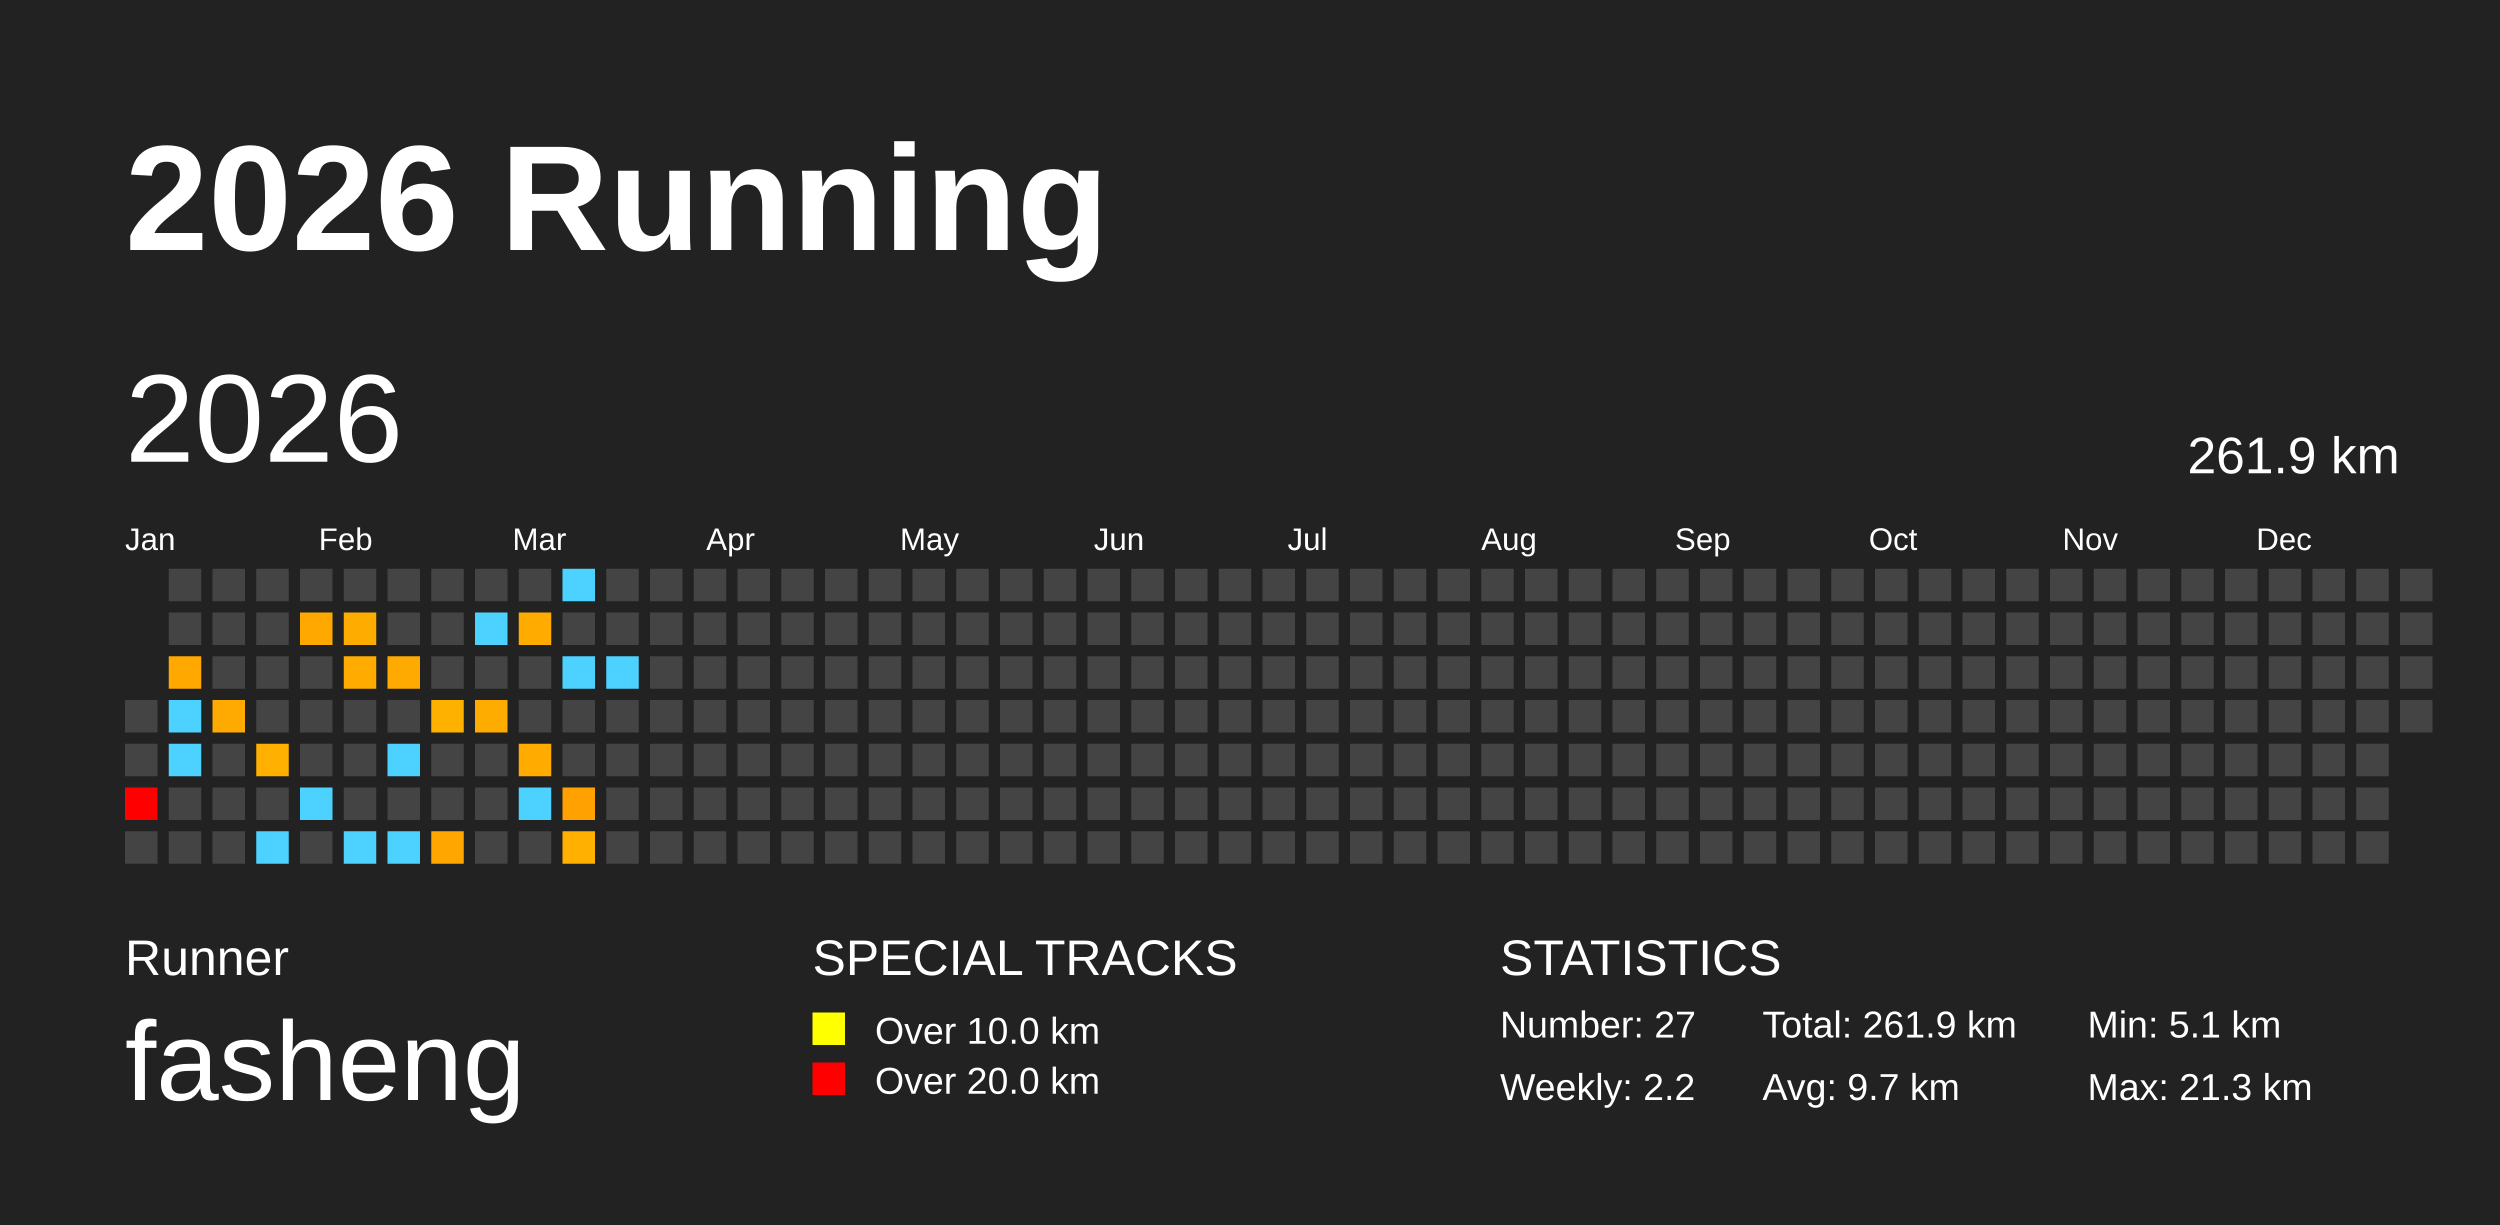
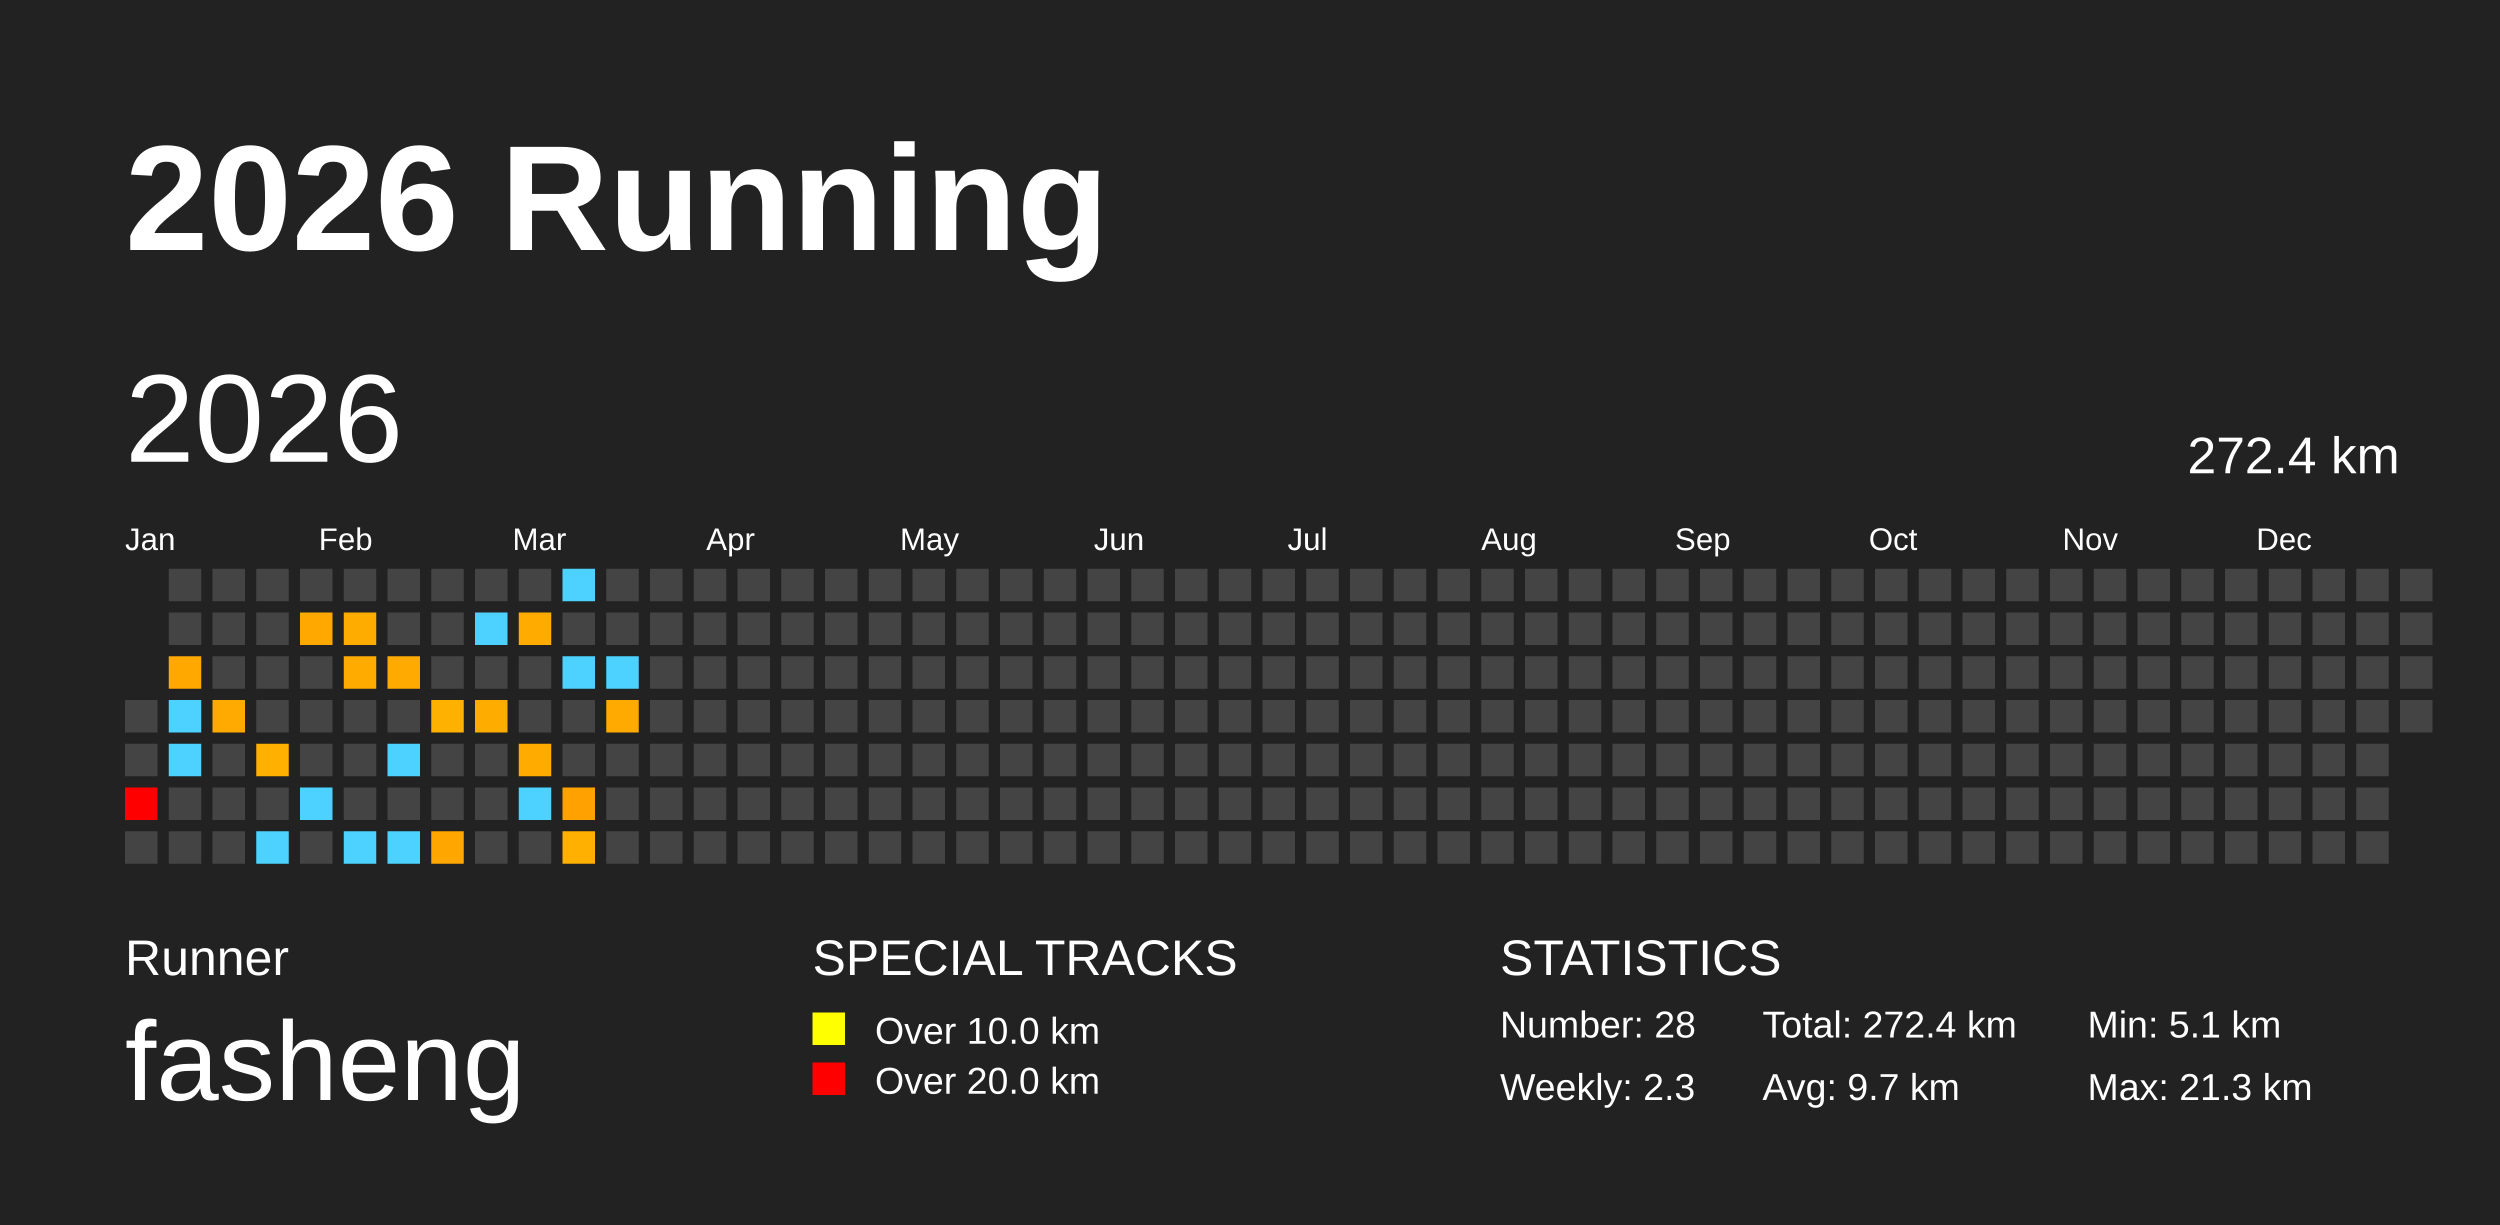
<svg xmlns="http://www.w3.org/2000/svg" baseProfile="full" height="98mm" version="1.1" viewBox="0,0,200,98" width="200mm">
  <defs />
  <rect fill="#222222" height="98" width="200" x="0" y="0" />
  <text fill="#FFFFFF" style="font-size:12px; font-family:Arial; font-weight:bold;" x="10" y="20">2026 Running</text>
  <text fill="#FFFFFF" style="font-size:4px; font-family:Arial" x="10" y="78">Runner</text>
  <text fill="#FFFFFF" style="font-size:9px; font-family:Arial" x="10" y="88">fasheng</text>
  <text fill="#FFFFFF" style="font-size:4px; font-family:Arial" x="65" y="78">SPECIAL TRACKS</text>
  <rect fill="yellow" height="2.6" width="2.6" x="65" y="81" />
  <text fill="#FFFFFF" style="font-size:3px; font-family:Arial" x="70" y="83.5">Over 10.0 km</text>
  <rect fill="red" height="2.6" width="2.6" x="65" y="85" />
  <text fill="#FFFFFF" style="font-size:3px; font-family:Arial" x="70" y="87.5">Over 20.0 km</text>
  <text fill="#FFFFFF" style="font-size:4px; font-family:Arial" x="120" y="78">STATISTICS</text>
-   <text fill="#FFFFFF" style="font-size:3px; font-family:Arial" x="120" y="83">Number: 27</text>
-   <text fill="#FFFFFF" style="font-size:3px; font-family:Arial" x="120" y="88">Weekly: 2.2</text>
-   <text fill="#FFFFFF" style="font-size:3px; font-family:Arial" x="141" y="83">Total: 261.9 km</text>
+   <text fill="#FFFFFF" style="font-size:3px; font-family:Arial" x="120" y="83">Number: 28</text>
+   <text fill="#FFFFFF" style="font-size:3px; font-family:Arial" x="120" y="88">Weekly: 2.3</text>
+   <text fill="#FFFFFF" style="font-size:3px; font-family:Arial" x="141" y="83">Total: 272.4 km</text>
  <text fill="#FFFFFF" style="font-size:3px; font-family:Arial" x="141" y="88">Avg: 9.7 km</text>
  <text fill="#FFFFFF" style="font-size:3px; font-family:Arial" x="167" y="83">Min: 5.1 km</text>
  <text fill="#FFFFFF" style="font-size:3px; font-family:Arial" x="167" y="88">Max: 21.3 km</text>
  <text dominant-baseline="hanging" fill="#FFFFFF" style="font-size:10.0px; font-family:Arial;" x="10" y="30">2026</text>
-   <text dominant-baseline="hanging" fill="#FFFFFF" style="font-size:4.125px; font-family:Arial;" x="175" y="35">261.9 km</text>
+   <text dominant-baseline="hanging" fill="#FFFFFF" style="font-size:4.125px; font-family:Arial;" x="175" y="35">272.4 km</text>
  <text fill="#FFFFFF" style="font-size:2.5px; font-family:Arial" x="10.0" y="44">Jan</text>
  <text fill="#FFFFFF" style="font-size:2.5px; font-family:Arial" x="25.5" y="44">Feb</text>
  <text fill="#FFFFFF" style="font-size:2.5px; font-family:Arial" x="41.0" y="44">Mar</text>
  <text fill="#FFFFFF" style="font-size:2.5px; font-family:Arial" x="56.5" y="44">Apr</text>
  <text fill="#FFFFFF" style="font-size:2.5px; font-family:Arial" x="72.0" y="44">May</text>
  <text fill="#FFFFFF" style="font-size:2.5px; font-family:Arial" x="87.5" y="44">Jun</text>
  <text fill="#FFFFFF" style="font-size:2.5px; font-family:Arial" x="103.0" y="44">Jul</text>
  <text fill="#FFFFFF" style="font-size:2.5px; font-family:Arial" x="118.5" y="44">Aug</text>
  <text fill="#FFFFFF" style="font-size:2.5px; font-family:Arial" x="134.0" y="44">Sep</text>
  <text fill="#FFFFFF" style="font-size:2.5px; font-family:Arial" x="149.5" y="44">Oct</text>
  <text fill="#FFFFFF" style="font-size:2.5px; font-family:Arial" x="165.0" y="44">Nov</text>
  <text fill="#FFFFFF" style="font-size:2.5px; font-family:Arial" x="180.5" y="44">Dec</text>
  <rect fill="#444444" height="2.6" width="2.6" x="10.0" y="56.0" />
  <rect fill="#444444" height="2.6" width="2.6" x="10.0" y="59.5" />
  <rect fill="red" height="2.6" width="2.6" x="10.0" y="63.0" />
  <rect fill="#444444" height="2.6" width="2.6" x="10.0" y="66.5" />
  <rect fill="#444444" height="2.6" width="2.6" x="13.5" y="45.5" />
  <rect fill="#444444" height="2.6" width="2.6" x="13.5" y="49.0" />
  <rect fill="#ffa800" height="2.6" width="2.6" x="13.5" y="52.5" />
  <rect fill="#4dd2ff" height="2.6" width="2.6" x="13.5" y="56.0" />
  <rect fill="#4dd2ff" height="2.6" width="2.6" x="13.5" y="59.5" />
  <rect fill="#444444" height="2.6" width="2.6" x="13.5" y="63.0" />
  <rect fill="#444444" height="2.6" width="2.6" x="13.5" y="66.5" />
  <rect fill="#444444" height="2.6" width="2.6" x="17.0" y="45.5" />
  <rect fill="#444444" height="2.6" width="2.6" x="17.0" y="49.0" />
  <rect fill="#444444" height="2.6" width="2.6" x="17.0" y="52.5" />
  <rect fill="#ffaa00" height="2.6" width="2.6" x="17.0" y="56.0" />
  <rect fill="#444444" height="2.6" width="2.6" x="17.0" y="59.5" />
  <rect fill="#444444" height="2.6" width="2.6" x="17.0" y="63.0" />
  <rect fill="#444444" height="2.6" width="2.6" x="17.0" y="66.5" />
  <rect fill="#444444" height="2.6" width="2.6" x="20.5" y="45.5" />
  <rect fill="#444444" height="2.6" width="2.6" x="20.5" y="49.0" />
  <rect fill="#444444" height="2.6" width="2.6" x="20.5" y="52.5" />
  <rect fill="#444444" height="2.6" width="2.6" x="20.5" y="56.0" />
  <rect fill="#ffb000" height="2.6" width="2.6" x="20.5" y="59.5" />
  <rect fill="#444444" height="2.6" width="2.6" x="20.5" y="63.0" />
  <rect fill="#4dd2ff" height="2.6" width="2.6" x="20.5" y="66.5" />
  <rect fill="#444444" height="2.6" width="2.6" x="24.0" y="45.5" />
  <rect fill="#ffa900" height="2.6" width="2.6" x="24.0" y="49.0" />
  <rect fill="#444444" height="2.6" width="2.6" x="24.0" y="52.5" />
  <rect fill="#444444" height="2.6" width="2.6" x="24.0" y="56.0" />
  <rect fill="#444444" height="2.6" width="2.6" x="24.0" y="59.5" />
  <rect fill="#4dd2ff" height="2.6" width="2.6" x="24.0" y="63.0" />
  <rect fill="#444444" height="2.6" width="2.6" x="24.0" y="66.5" />
  <rect fill="#444444" height="2.6" width="2.6" x="27.5" y="45.5" />
  <rect fill="#ffac00" height="2.6" width="2.6" x="27.5" y="49.0" />
  <rect fill="#ffab00" height="2.6" width="2.6" x="27.5" y="52.5" />
  <rect fill="#444444" height="2.6" width="2.6" x="27.5" y="56.0" />
  <rect fill="#444444" height="2.6" width="2.6" x="27.5" y="59.5" />
  <rect fill="#444444" height="2.6" width="2.6" x="27.5" y="63.0" />
  <rect fill="#4dd2ff" height="2.6" width="2.6" x="27.5" y="66.5" />
  <rect fill="#444444" height="2.6" width="2.6" x="31.0" y="45.5" />
  <rect fill="#444444" height="2.6" width="2.6" x="31.0" y="49.0" />
  <rect fill="#ffaa00" height="2.6" width="2.6" x="31.0" y="52.5" />
  <rect fill="#444444" height="2.6" width="2.6" x="31.0" y="56.0" />
  <rect fill="#4dd2ff" height="2.6" width="2.6" x="31.0" y="59.5" />
  <rect fill="#444444" height="2.6" width="2.6" x="31.0" y="63.0" />
  <rect fill="#4dd2ff" height="2.6" width="2.6" x="31.0" y="66.5" />
  <rect fill="#444444" height="2.6" width="2.6" x="34.5" y="45.5" />
  <rect fill="#444444" height="2.6" width="2.6" x="34.5" y="49.0" />
  <rect fill="#444444" height="2.6" width="2.6" x="34.5" y="52.5" />
  <rect fill="#ffb100" height="2.6" width="2.6" x="34.5" y="56.0" />
  <rect fill="#444444" height="2.6" width="2.6" x="34.5" y="59.5" />
  <rect fill="#444444" height="2.6" width="2.6" x="34.5" y="63.0" />
  <rect fill="#ffa600" height="2.6" width="2.6" x="34.5" y="66.5" />
  <rect fill="#444444" height="2.6" width="2.6" x="38.0" y="45.5" />
  <rect fill="#4dd2ff" height="2.6" width="2.6" x="38.0" y="49.0" />
  <rect fill="#444444" height="2.6" width="2.6" x="38.0" y="52.5" />
  <rect fill="#ffac00" height="2.6" width="2.6" x="38.0" y="56.0" />
  <rect fill="#444444" height="2.6" width="2.6" x="38.0" y="59.5" />
  <rect fill="#444444" height="2.6" width="2.6" x="38.0" y="63.0" />
  <rect fill="#444444" height="2.6" width="2.6" x="38.0" y="66.5" />
  <rect fill="#444444" height="2.6" width="2.6" x="41.5" y="45.5" />
  <rect fill="#ffab00" height="2.6" width="2.6" x="41.5" y="49.0" />
  <rect fill="#444444" height="2.6" width="2.6" x="41.5" y="52.5" />
  <rect fill="#444444" height="2.6" width="2.6" x="41.5" y="56.0" />
  <rect fill="#ffab00" height="2.6" width="2.6" x="41.5" y="59.5" />
  <rect fill="#4dd2ff" height="2.6" width="2.6" x="41.5" y="63.0" />
  <rect fill="#444444" height="2.6" width="2.6" x="41.5" y="66.5" />
  <rect fill="#4dd2ff" height="2.6" width="2.6" x="45.0" y="45.5" />
  <rect fill="#444444" height="2.6" width="2.6" x="45.0" y="49.0" />
  <rect fill="#4dd2ff" height="2.6" width="2.6" x="45.0" y="52.5" />
  <rect fill="#444444" height="2.6" width="2.6" x="45.0" y="56.0" />
  <rect fill="#444444" height="2.6" width="2.6" x="45.0" y="59.5" />
  <rect fill="#ffa100" height="2.6" width="2.6" x="45.0" y="63.0" />
  <rect fill="#ffb000" height="2.6" width="2.6" x="45.0" y="66.5" />
  <rect fill="#444444" height="2.6" width="2.6" x="48.5" y="45.5" />
  <rect fill="#444444" height="2.6" width="2.6" x="48.5" y="49.0" />
  <rect fill="#4dd2ff" height="2.6" width="2.6" x="48.5" y="52.5" />
-   <rect fill="#444444" height="2.6" width="2.6" x="48.5" y="56.0" />
+   <rect fill="#ffaa00" height="2.6" width="2.6" x="48.5" y="56.0" />
  <rect fill="#444444" height="2.6" width="2.6" x="48.5" y="59.5" />
  <rect fill="#444444" height="2.6" width="2.6" x="48.5" y="63.0" />
  <rect fill="#444444" height="2.6" width="2.6" x="48.5" y="66.5" />
  <rect fill="#444444" height="2.6" width="2.6" x="52.0" y="45.5" />
  <rect fill="#444444" height="2.6" width="2.6" x="52.0" y="49.0" />
  <rect fill="#444444" height="2.6" width="2.6" x="52.0" y="52.5" />
  <rect fill="#444444" height="2.6" width="2.6" x="52.0" y="56.0" />
  <rect fill="#444444" height="2.6" width="2.6" x="52.0" y="59.5" />
  <rect fill="#444444" height="2.6" width="2.6" x="52.0" y="63.0" />
  <rect fill="#444444" height="2.6" width="2.6" x="52.0" y="66.5" />
  <rect fill="#444444" height="2.6" width="2.6" x="55.5" y="45.5" />
  <rect fill="#444444" height="2.6" width="2.6" x="55.5" y="49.0" />
  <rect fill="#444444" height="2.6" width="2.6" x="55.5" y="52.5" />
  <rect fill="#444444" height="2.6" width="2.6" x="55.5" y="56.0" />
  <rect fill="#444444" height="2.6" width="2.6" x="55.5" y="59.5" />
  <rect fill="#444444" height="2.6" width="2.6" x="55.5" y="63.0" />
  <rect fill="#444444" height="2.6" width="2.6" x="55.5" y="66.5" />
  <rect fill="#444444" height="2.6" width="2.6" x="59.0" y="45.5" />
  <rect fill="#444444" height="2.6" width="2.6" x="59.0" y="49.0" />
  <rect fill="#444444" height="2.6" width="2.6" x="59.0" y="52.5" />
  <rect fill="#444444" height="2.6" width="2.6" x="59.0" y="56.0" />
  <rect fill="#444444" height="2.6" width="2.6" x="59.0" y="59.5" />
  <rect fill="#444444" height="2.6" width="2.6" x="59.0" y="63.0" />
  <rect fill="#444444" height="2.6" width="2.6" x="59.0" y="66.5" />
  <rect fill="#444444" height="2.6" width="2.6" x="62.5" y="45.5" />
  <rect fill="#444444" height="2.6" width="2.6" x="62.5" y="49.0" />
  <rect fill="#444444" height="2.6" width="2.6" x="62.5" y="52.5" />
  <rect fill="#444444" height="2.6" width="2.6" x="62.5" y="56.0" />
  <rect fill="#444444" height="2.6" width="2.6" x="62.5" y="59.5" />
  <rect fill="#444444" height="2.6" width="2.6" x="62.5" y="63.0" />
  <rect fill="#444444" height="2.6" width="2.6" x="62.5" y="66.5" />
  <rect fill="#444444" height="2.6" width="2.6" x="66.0" y="45.5" />
  <rect fill="#444444" height="2.6" width="2.6" x="66.0" y="49.0" />
  <rect fill="#444444" height="2.6" width="2.6" x="66.0" y="52.5" />
  <rect fill="#444444" height="2.6" width="2.6" x="66.0" y="56.0" />
  <rect fill="#444444" height="2.6" width="2.6" x="66.0" y="59.5" />
  <rect fill="#444444" height="2.6" width="2.6" x="66.0" y="63.0" />
  <rect fill="#444444" height="2.6" width="2.6" x="66.0" y="66.5" />
  <rect fill="#444444" height="2.6" width="2.6" x="69.5" y="45.5" />
  <rect fill="#444444" height="2.6" width="2.6" x="69.5" y="49.0" />
  <rect fill="#444444" height="2.6" width="2.6" x="69.5" y="52.5" />
  <rect fill="#444444" height="2.6" width="2.6" x="69.5" y="56.0" />
  <rect fill="#444444" height="2.6" width="2.6" x="69.5" y="59.5" />
  <rect fill="#444444" height="2.6" width="2.6" x="69.5" y="63.0" />
  <rect fill="#444444" height="2.6" width="2.6" x="69.5" y="66.5" />
  <rect fill="#444444" height="2.6" width="2.6" x="73.0" y="45.5" />
  <rect fill="#444444" height="2.6" width="2.6" x="73.0" y="49.0" />
  <rect fill="#444444" height="2.6" width="2.6" x="73.0" y="52.5" />
  <rect fill="#444444" height="2.6" width="2.6" x="73.0" y="56.0" />
  <rect fill="#444444" height="2.6" width="2.6" x="73.0" y="59.5" />
  <rect fill="#444444" height="2.6" width="2.6" x="73.0" y="63.0" />
  <rect fill="#444444" height="2.6" width="2.6" x="73.0" y="66.5" />
  <rect fill="#444444" height="2.6" width="2.6" x="76.5" y="45.5" />
  <rect fill="#444444" height="2.6" width="2.6" x="76.5" y="49.0" />
  <rect fill="#444444" height="2.6" width="2.6" x="76.5" y="52.5" />
  <rect fill="#444444" height="2.6" width="2.6" x="76.5" y="56.0" />
  <rect fill="#444444" height="2.6" width="2.6" x="76.5" y="59.5" />
  <rect fill="#444444" height="2.6" width="2.6" x="76.5" y="63.0" />
  <rect fill="#444444" height="2.6" width="2.6" x="76.5" y="66.5" />
  <rect fill="#444444" height="2.6" width="2.6" x="80.0" y="45.5" />
  <rect fill="#444444" height="2.6" width="2.6" x="80.0" y="49.0" />
  <rect fill="#444444" height="2.6" width="2.6" x="80.0" y="52.5" />
  <rect fill="#444444" height="2.6" width="2.6" x="80.0" y="56.0" />
  <rect fill="#444444" height="2.6" width="2.6" x="80.0" y="59.5" />
  <rect fill="#444444" height="2.6" width="2.6" x="80.0" y="63.0" />
  <rect fill="#444444" height="2.6" width="2.6" x="80.0" y="66.5" />
  <rect fill="#444444" height="2.6" width="2.6" x="83.5" y="45.5" />
  <rect fill="#444444" height="2.6" width="2.6" x="83.5" y="49.0" />
  <rect fill="#444444" height="2.6" width="2.6" x="83.5" y="52.5" />
  <rect fill="#444444" height="2.6" width="2.6" x="83.5" y="56.0" />
  <rect fill="#444444" height="2.6" width="2.6" x="83.5" y="59.5" />
  <rect fill="#444444" height="2.6" width="2.6" x="83.5" y="63.0" />
  <rect fill="#444444" height="2.6" width="2.6" x="83.5" y="66.5" />
  <rect fill="#444444" height="2.6" width="2.6" x="87.0" y="45.5" />
  <rect fill="#444444" height="2.6" width="2.6" x="87.0" y="49.0" />
  <rect fill="#444444" height="2.6" width="2.6" x="87.0" y="52.5" />
  <rect fill="#444444" height="2.6" width="2.6" x="87.0" y="56.0" />
  <rect fill="#444444" height="2.6" width="2.6" x="87.0" y="59.5" />
  <rect fill="#444444" height="2.6" width="2.6" x="87.0" y="63.0" />
  <rect fill="#444444" height="2.6" width="2.6" x="87.0" y="66.5" />
  <rect fill="#444444" height="2.6" width="2.6" x="90.5" y="45.5" />
  <rect fill="#444444" height="2.6" width="2.6" x="90.5" y="49.0" />
  <rect fill="#444444" height="2.6" width="2.6" x="90.5" y="52.5" />
  <rect fill="#444444" height="2.6" width="2.6" x="90.5" y="56.0" />
  <rect fill="#444444" height="2.6" width="2.6" x="90.5" y="59.5" />
  <rect fill="#444444" height="2.6" width="2.6" x="90.5" y="63.0" />
  <rect fill="#444444" height="2.6" width="2.6" x="90.5" y="66.5" />
  <rect fill="#444444" height="2.6" width="2.6" x="94.0" y="45.5" />
  <rect fill="#444444" height="2.6" width="2.6" x="94.0" y="49.0" />
  <rect fill="#444444" height="2.6" width="2.6" x="94.0" y="52.5" />
  <rect fill="#444444" height="2.6" width="2.6" x="94.0" y="56.0" />
  <rect fill="#444444" height="2.6" width="2.6" x="94.0" y="59.5" />
  <rect fill="#444444" height="2.6" width="2.6" x="94.0" y="63.0" />
  <rect fill="#444444" height="2.6" width="2.6" x="94.0" y="66.5" />
  <rect fill="#444444" height="2.6" width="2.6" x="97.5" y="45.5" />
  <rect fill="#444444" height="2.6" width="2.6" x="97.5" y="49.0" />
  <rect fill="#444444" height="2.6" width="2.6" x="97.5" y="52.5" />
  <rect fill="#444444" height="2.6" width="2.6" x="97.5" y="56.0" />
  <rect fill="#444444" height="2.6" width="2.6" x="97.5" y="59.5" />
  <rect fill="#444444" height="2.6" width="2.6" x="97.5" y="63.0" />
  <rect fill="#444444" height="2.6" width="2.6" x="97.5" y="66.5" />
  <rect fill="#444444" height="2.6" width="2.6" x="101.0" y="45.5" />
  <rect fill="#444444" height="2.6" width="2.6" x="101.0" y="49.0" />
  <rect fill="#444444" height="2.6" width="2.6" x="101.0" y="52.5" />
  <rect fill="#444444" height="2.6" width="2.6" x="101.0" y="56.0" />
  <rect fill="#444444" height="2.6" width="2.6" x="101.0" y="59.5" />
  <rect fill="#444444" height="2.6" width="2.6" x="101.0" y="63.0" />
  <rect fill="#444444" height="2.6" width="2.6" x="101.0" y="66.5" />
  <rect fill="#444444" height="2.6" width="2.6" x="104.5" y="45.5" />
  <rect fill="#444444" height="2.6" width="2.6" x="104.5" y="49.0" />
  <rect fill="#444444" height="2.6" width="2.6" x="104.5" y="52.5" />
  <rect fill="#444444" height="2.6" width="2.6" x="104.5" y="56.0" />
  <rect fill="#444444" height="2.6" width="2.6" x="104.5" y="59.5" />
  <rect fill="#444444" height="2.6" width="2.6" x="104.5" y="63.0" />
  <rect fill="#444444" height="2.6" width="2.6" x="104.5" y="66.5" />
  <rect fill="#444444" height="2.6" width="2.6" x="108.0" y="45.5" />
  <rect fill="#444444" height="2.6" width="2.6" x="108.0" y="49.0" />
  <rect fill="#444444" height="2.6" width="2.6" x="108.0" y="52.5" />
  <rect fill="#444444" height="2.6" width="2.6" x="108.0" y="56.0" />
  <rect fill="#444444" height="2.6" width="2.6" x="108.0" y="59.5" />
  <rect fill="#444444" height="2.6" width="2.6" x="108.0" y="63.0" />
  <rect fill="#444444" height="2.6" width="2.6" x="108.0" y="66.5" />
  <rect fill="#444444" height="2.6" width="2.6" x="111.5" y="45.5" />
  <rect fill="#444444" height="2.6" width="2.6" x="111.5" y="49.0" />
  <rect fill="#444444" height="2.6" width="2.6" x="111.5" y="52.5" />
  <rect fill="#444444" height="2.6" width="2.6" x="111.5" y="56.0" />
  <rect fill="#444444" height="2.6" width="2.6" x="111.5" y="59.5" />
  <rect fill="#444444" height="2.6" width="2.6" x="111.5" y="63.0" />
  <rect fill="#444444" height="2.6" width="2.6" x="111.5" y="66.5" />
  <rect fill="#444444" height="2.6" width="2.6" x="115.0" y="45.5" />
  <rect fill="#444444" height="2.6" width="2.6" x="115.0" y="49.0" />
  <rect fill="#444444" height="2.6" width="2.6" x="115.0" y="52.5" />
  <rect fill="#444444" height="2.6" width="2.6" x="115.0" y="56.0" />
  <rect fill="#444444" height="2.6" width="2.6" x="115.0" y="59.5" />
  <rect fill="#444444" height="2.6" width="2.6" x="115.0" y="63.0" />
  <rect fill="#444444" height="2.6" width="2.6" x="115.0" y="66.5" />
  <rect fill="#444444" height="2.6" width="2.6" x="118.5" y="45.5" />
  <rect fill="#444444" height="2.6" width="2.6" x="118.5" y="49.0" />
  <rect fill="#444444" height="2.6" width="2.6" x="118.5" y="52.5" />
  <rect fill="#444444" height="2.6" width="2.6" x="118.5" y="56.0" />
  <rect fill="#444444" height="2.6" width="2.6" x="118.5" y="59.5" />
  <rect fill="#444444" height="2.6" width="2.6" x="118.5" y="63.0" />
  <rect fill="#444444" height="2.6" width="2.6" x="118.5" y="66.5" />
  <rect fill="#444444" height="2.6" width="2.6" x="122.0" y="45.5" />
  <rect fill="#444444" height="2.6" width="2.6" x="122.0" y="49.0" />
  <rect fill="#444444" height="2.6" width="2.6" x="122.0" y="52.5" />
  <rect fill="#444444" height="2.6" width="2.6" x="122.0" y="56.0" />
  <rect fill="#444444" height="2.6" width="2.6" x="122.0" y="59.5" />
  <rect fill="#444444" height="2.6" width="2.6" x="122.0" y="63.0" />
  <rect fill="#444444" height="2.6" width="2.6" x="122.0" y="66.5" />
  <rect fill="#444444" height="2.6" width="2.6" x="125.5" y="45.5" />
  <rect fill="#444444" height="2.6" width="2.6" x="125.5" y="49.0" />
  <rect fill="#444444" height="2.6" width="2.6" x="125.5" y="52.5" />
  <rect fill="#444444" height="2.6" width="2.6" x="125.5" y="56.0" />
  <rect fill="#444444" height="2.6" width="2.6" x="125.5" y="59.5" />
  <rect fill="#444444" height="2.6" width="2.6" x="125.5" y="63.0" />
  <rect fill="#444444" height="2.6" width="2.6" x="125.5" y="66.5" />
  <rect fill="#444444" height="2.6" width="2.6" x="129.0" y="45.5" />
  <rect fill="#444444" height="2.6" width="2.6" x="129.0" y="49.0" />
  <rect fill="#444444" height="2.6" width="2.6" x="129.0" y="52.5" />
  <rect fill="#444444" height="2.6" width="2.6" x="129.0" y="56.0" />
  <rect fill="#444444" height="2.6" width="2.6" x="129.0" y="59.5" />
  <rect fill="#444444" height="2.6" width="2.6" x="129.0" y="63.0" />
  <rect fill="#444444" height="2.6" width="2.6" x="129.0" y="66.5" />
  <rect fill="#444444" height="2.6" width="2.6" x="132.5" y="45.5" />
  <rect fill="#444444" height="2.6" width="2.6" x="132.5" y="49.0" />
  <rect fill="#444444" height="2.6" width="2.6" x="132.5" y="52.5" />
  <rect fill="#444444" height="2.6" width="2.6" x="132.5" y="56.0" />
  <rect fill="#444444" height="2.6" width="2.6" x="132.5" y="59.5" />
  <rect fill="#444444" height="2.6" width="2.6" x="132.5" y="63.0" />
  <rect fill="#444444" height="2.6" width="2.6" x="132.5" y="66.5" />
  <rect fill="#444444" height="2.6" width="2.6" x="136.0" y="45.5" />
  <rect fill="#444444" height="2.6" width="2.6" x="136.0" y="49.0" />
  <rect fill="#444444" height="2.6" width="2.6" x="136.0" y="52.5" />
  <rect fill="#444444" height="2.6" width="2.6" x="136.0" y="56.0" />
  <rect fill="#444444" height="2.6" width="2.6" x="136.0" y="59.5" />
  <rect fill="#444444" height="2.6" width="2.6" x="136.0" y="63.0" />
  <rect fill="#444444" height="2.6" width="2.6" x="136.0" y="66.5" />
  <rect fill="#444444" height="2.6" width="2.6" x="139.5" y="45.5" />
  <rect fill="#444444" height="2.6" width="2.6" x="139.5" y="49.0" />
  <rect fill="#444444" height="2.6" width="2.6" x="139.5" y="52.5" />
  <rect fill="#444444" height="2.6" width="2.6" x="139.5" y="56.0" />
  <rect fill="#444444" height="2.6" width="2.6" x="139.5" y="59.5" />
  <rect fill="#444444" height="2.6" width="2.6" x="139.5" y="63.0" />
  <rect fill="#444444" height="2.6" width="2.6" x="139.5" y="66.5" />
  <rect fill="#444444" height="2.6" width="2.6" x="143.0" y="45.5" />
  <rect fill="#444444" height="2.6" width="2.6" x="143.0" y="49.0" />
  <rect fill="#444444" height="2.6" width="2.6" x="143.0" y="52.5" />
  <rect fill="#444444" height="2.6" width="2.6" x="143.0" y="56.0" />
  <rect fill="#444444" height="2.6" width="2.6" x="143.0" y="59.5" />
  <rect fill="#444444" height="2.6" width="2.6" x="143.0" y="63.0" />
  <rect fill="#444444" height="2.6" width="2.6" x="143.0" y="66.5" />
  <rect fill="#444444" height="2.6" width="2.6" x="146.5" y="45.5" />
  <rect fill="#444444" height="2.6" width="2.6" x="146.5" y="49.0" />
  <rect fill="#444444" height="2.6" width="2.6" x="146.5" y="52.5" />
  <rect fill="#444444" height="2.6" width="2.6" x="146.5" y="56.0" />
  <rect fill="#444444" height="2.6" width="2.6" x="146.5" y="59.5" />
  <rect fill="#444444" height="2.6" width="2.6" x="146.5" y="63.0" />
  <rect fill="#444444" height="2.6" width="2.6" x="146.5" y="66.5" />
  <rect fill="#444444" height="2.6" width="2.6" x="150.0" y="45.5" />
  <rect fill="#444444" height="2.6" width="2.6" x="150.0" y="49.0" />
  <rect fill="#444444" height="2.6" width="2.6" x="150.0" y="52.5" />
  <rect fill="#444444" height="2.6" width="2.6" x="150.0" y="56.0" />
  <rect fill="#444444" height="2.6" width="2.6" x="150.0" y="59.5" />
  <rect fill="#444444" height="2.6" width="2.6" x="150.0" y="63.0" />
  <rect fill="#444444" height="2.6" width="2.6" x="150.0" y="66.5" />
  <rect fill="#444444" height="2.6" width="2.6" x="153.5" y="45.5" />
  <rect fill="#444444" height="2.6" width="2.6" x="153.5" y="49.0" />
  <rect fill="#444444" height="2.6" width="2.6" x="153.5" y="52.5" />
  <rect fill="#444444" height="2.6" width="2.6" x="153.5" y="56.0" />
  <rect fill="#444444" height="2.6" width="2.6" x="153.5" y="59.5" />
  <rect fill="#444444" height="2.6" width="2.6" x="153.5" y="63.0" />
  <rect fill="#444444" height="2.6" width="2.6" x="153.5" y="66.5" />
  <rect fill="#444444" height="2.6" width="2.6" x="157.0" y="45.5" />
  <rect fill="#444444" height="2.6" width="2.6" x="157.0" y="49.0" />
  <rect fill="#444444" height="2.6" width="2.6" x="157.0" y="52.5" />
  <rect fill="#444444" height="2.6" width="2.6" x="157.0" y="56.0" />
  <rect fill="#444444" height="2.6" width="2.6" x="157.0" y="59.5" />
  <rect fill="#444444" height="2.6" width="2.6" x="157.0" y="63.0" />
  <rect fill="#444444" height="2.6" width="2.6" x="157.0" y="66.5" />
  <rect fill="#444444" height="2.6" width="2.6" x="160.5" y="45.5" />
  <rect fill="#444444" height="2.6" width="2.6" x="160.5" y="49.0" />
  <rect fill="#444444" height="2.6" width="2.6" x="160.5" y="52.5" />
  <rect fill="#444444" height="2.6" width="2.6" x="160.5" y="56.0" />
  <rect fill="#444444" height="2.6" width="2.6" x="160.5" y="59.5" />
  <rect fill="#444444" height="2.6" width="2.6" x="160.5" y="63.0" />
  <rect fill="#444444" height="2.6" width="2.6" x="160.5" y="66.5" />
  <rect fill="#444444" height="2.6" width="2.6" x="164.0" y="45.5" />
  <rect fill="#444444" height="2.6" width="2.6" x="164.0" y="49.0" />
  <rect fill="#444444" height="2.6" width="2.6" x="164.0" y="52.5" />
  <rect fill="#444444" height="2.6" width="2.6" x="164.0" y="56.0" />
  <rect fill="#444444" height="2.6" width="2.6" x="164.0" y="59.5" />
  <rect fill="#444444" height="2.6" width="2.6" x="164.0" y="63.0" />
  <rect fill="#444444" height="2.6" width="2.6" x="164.0" y="66.5" />
  <rect fill="#444444" height="2.6" width="2.6" x="167.5" y="45.5" />
  <rect fill="#444444" height="2.6" width="2.6" x="167.5" y="49.0" />
  <rect fill="#444444" height="2.6" width="2.6" x="167.5" y="52.5" />
  <rect fill="#444444" height="2.6" width="2.6" x="167.5" y="56.0" />
  <rect fill="#444444" height="2.6" width="2.6" x="167.5" y="59.5" />
  <rect fill="#444444" height="2.6" width="2.6" x="167.5" y="63.0" />
  <rect fill="#444444" height="2.6" width="2.6" x="167.5" y="66.5" />
  <rect fill="#444444" height="2.6" width="2.6" x="171.0" y="45.5" />
  <rect fill="#444444" height="2.6" width="2.6" x="171.0" y="49.0" />
  <rect fill="#444444" height="2.6" width="2.6" x="171.0" y="52.5" />
  <rect fill="#444444" height="2.6" width="2.6" x="171.0" y="56.0" />
  <rect fill="#444444" height="2.6" width="2.6" x="171.0" y="59.5" />
  <rect fill="#444444" height="2.6" width="2.6" x="171.0" y="63.0" />
  <rect fill="#444444" height="2.6" width="2.6" x="171.0" y="66.5" />
  <rect fill="#444444" height="2.6" width="2.6" x="174.5" y="45.5" />
  <rect fill="#444444" height="2.6" width="2.6" x="174.5" y="49.0" />
  <rect fill="#444444" height="2.6" width="2.6" x="174.5" y="52.5" />
  <rect fill="#444444" height="2.6" width="2.6" x="174.5" y="56.0" />
  <rect fill="#444444" height="2.6" width="2.6" x="174.5" y="59.5" />
  <rect fill="#444444" height="2.6" width="2.6" x="174.5" y="63.0" />
  <rect fill="#444444" height="2.6" width="2.6" x="174.5" y="66.5" />
  <rect fill="#444444" height="2.6" width="2.6" x="178.0" y="45.5" />
  <rect fill="#444444" height="2.6" width="2.6" x="178.0" y="49.0" />
  <rect fill="#444444" height="2.6" width="2.6" x="178.0" y="52.5" />
  <rect fill="#444444" height="2.6" width="2.6" x="178.0" y="56.0" />
  <rect fill="#444444" height="2.6" width="2.6" x="178.0" y="59.5" />
  <rect fill="#444444" height="2.6" width="2.6" x="178.0" y="63.0" />
  <rect fill="#444444" height="2.6" width="2.6" x="178.0" y="66.5" />
  <rect fill="#444444" height="2.6" width="2.6" x="181.5" y="45.5" />
  <rect fill="#444444" height="2.6" width="2.6" x="181.5" y="49.0" />
  <rect fill="#444444" height="2.6" width="2.6" x="181.5" y="52.5" />
  <rect fill="#444444" height="2.6" width="2.6" x="181.5" y="56.0" />
  <rect fill="#444444" height="2.6" width="2.6" x="181.5" y="59.5" />
  <rect fill="#444444" height="2.6" width="2.6" x="181.5" y="63.0" />
  <rect fill="#444444" height="2.6" width="2.6" x="181.5" y="66.5" />
  <rect fill="#444444" height="2.6" width="2.6" x="185.0" y="45.5" />
  <rect fill="#444444" height="2.6" width="2.6" x="185.0" y="49.0" />
  <rect fill="#444444" height="2.6" width="2.6" x="185.0" y="52.5" />
  <rect fill="#444444" height="2.6" width="2.6" x="185.0" y="56.0" />
  <rect fill="#444444" height="2.6" width="2.6" x="185.0" y="59.5" />
  <rect fill="#444444" height="2.6" width="2.6" x="185.0" y="63.0" />
  <rect fill="#444444" height="2.6" width="2.6" x="185.0" y="66.5" />
  <rect fill="#444444" height="2.6" width="2.6" x="188.5" y="45.5" />
  <rect fill="#444444" height="2.6" width="2.6" x="188.5" y="49.0" />
  <rect fill="#444444" height="2.6" width="2.6" x="188.5" y="52.5" />
  <rect fill="#444444" height="2.6" width="2.6" x="188.5" y="56.0" />
  <rect fill="#444444" height="2.6" width="2.6" x="188.5" y="59.5" />
  <rect fill="#444444" height="2.6" width="2.6" x="188.5" y="63.0" />
  <rect fill="#444444" height="2.6" width="2.6" x="188.5" y="66.5" />
  <rect fill="#444444" height="2.6" width="2.6" x="192.0" y="45.5" />
  <rect fill="#444444" height="2.6" width="2.6" x="192.0" y="49.0" />
  <rect fill="#444444" height="2.6" width="2.6" x="192.0" y="52.5" />
  <rect fill="#444444" height="2.6" width="2.6" x="192.0" y="56.0" />
</svg>
